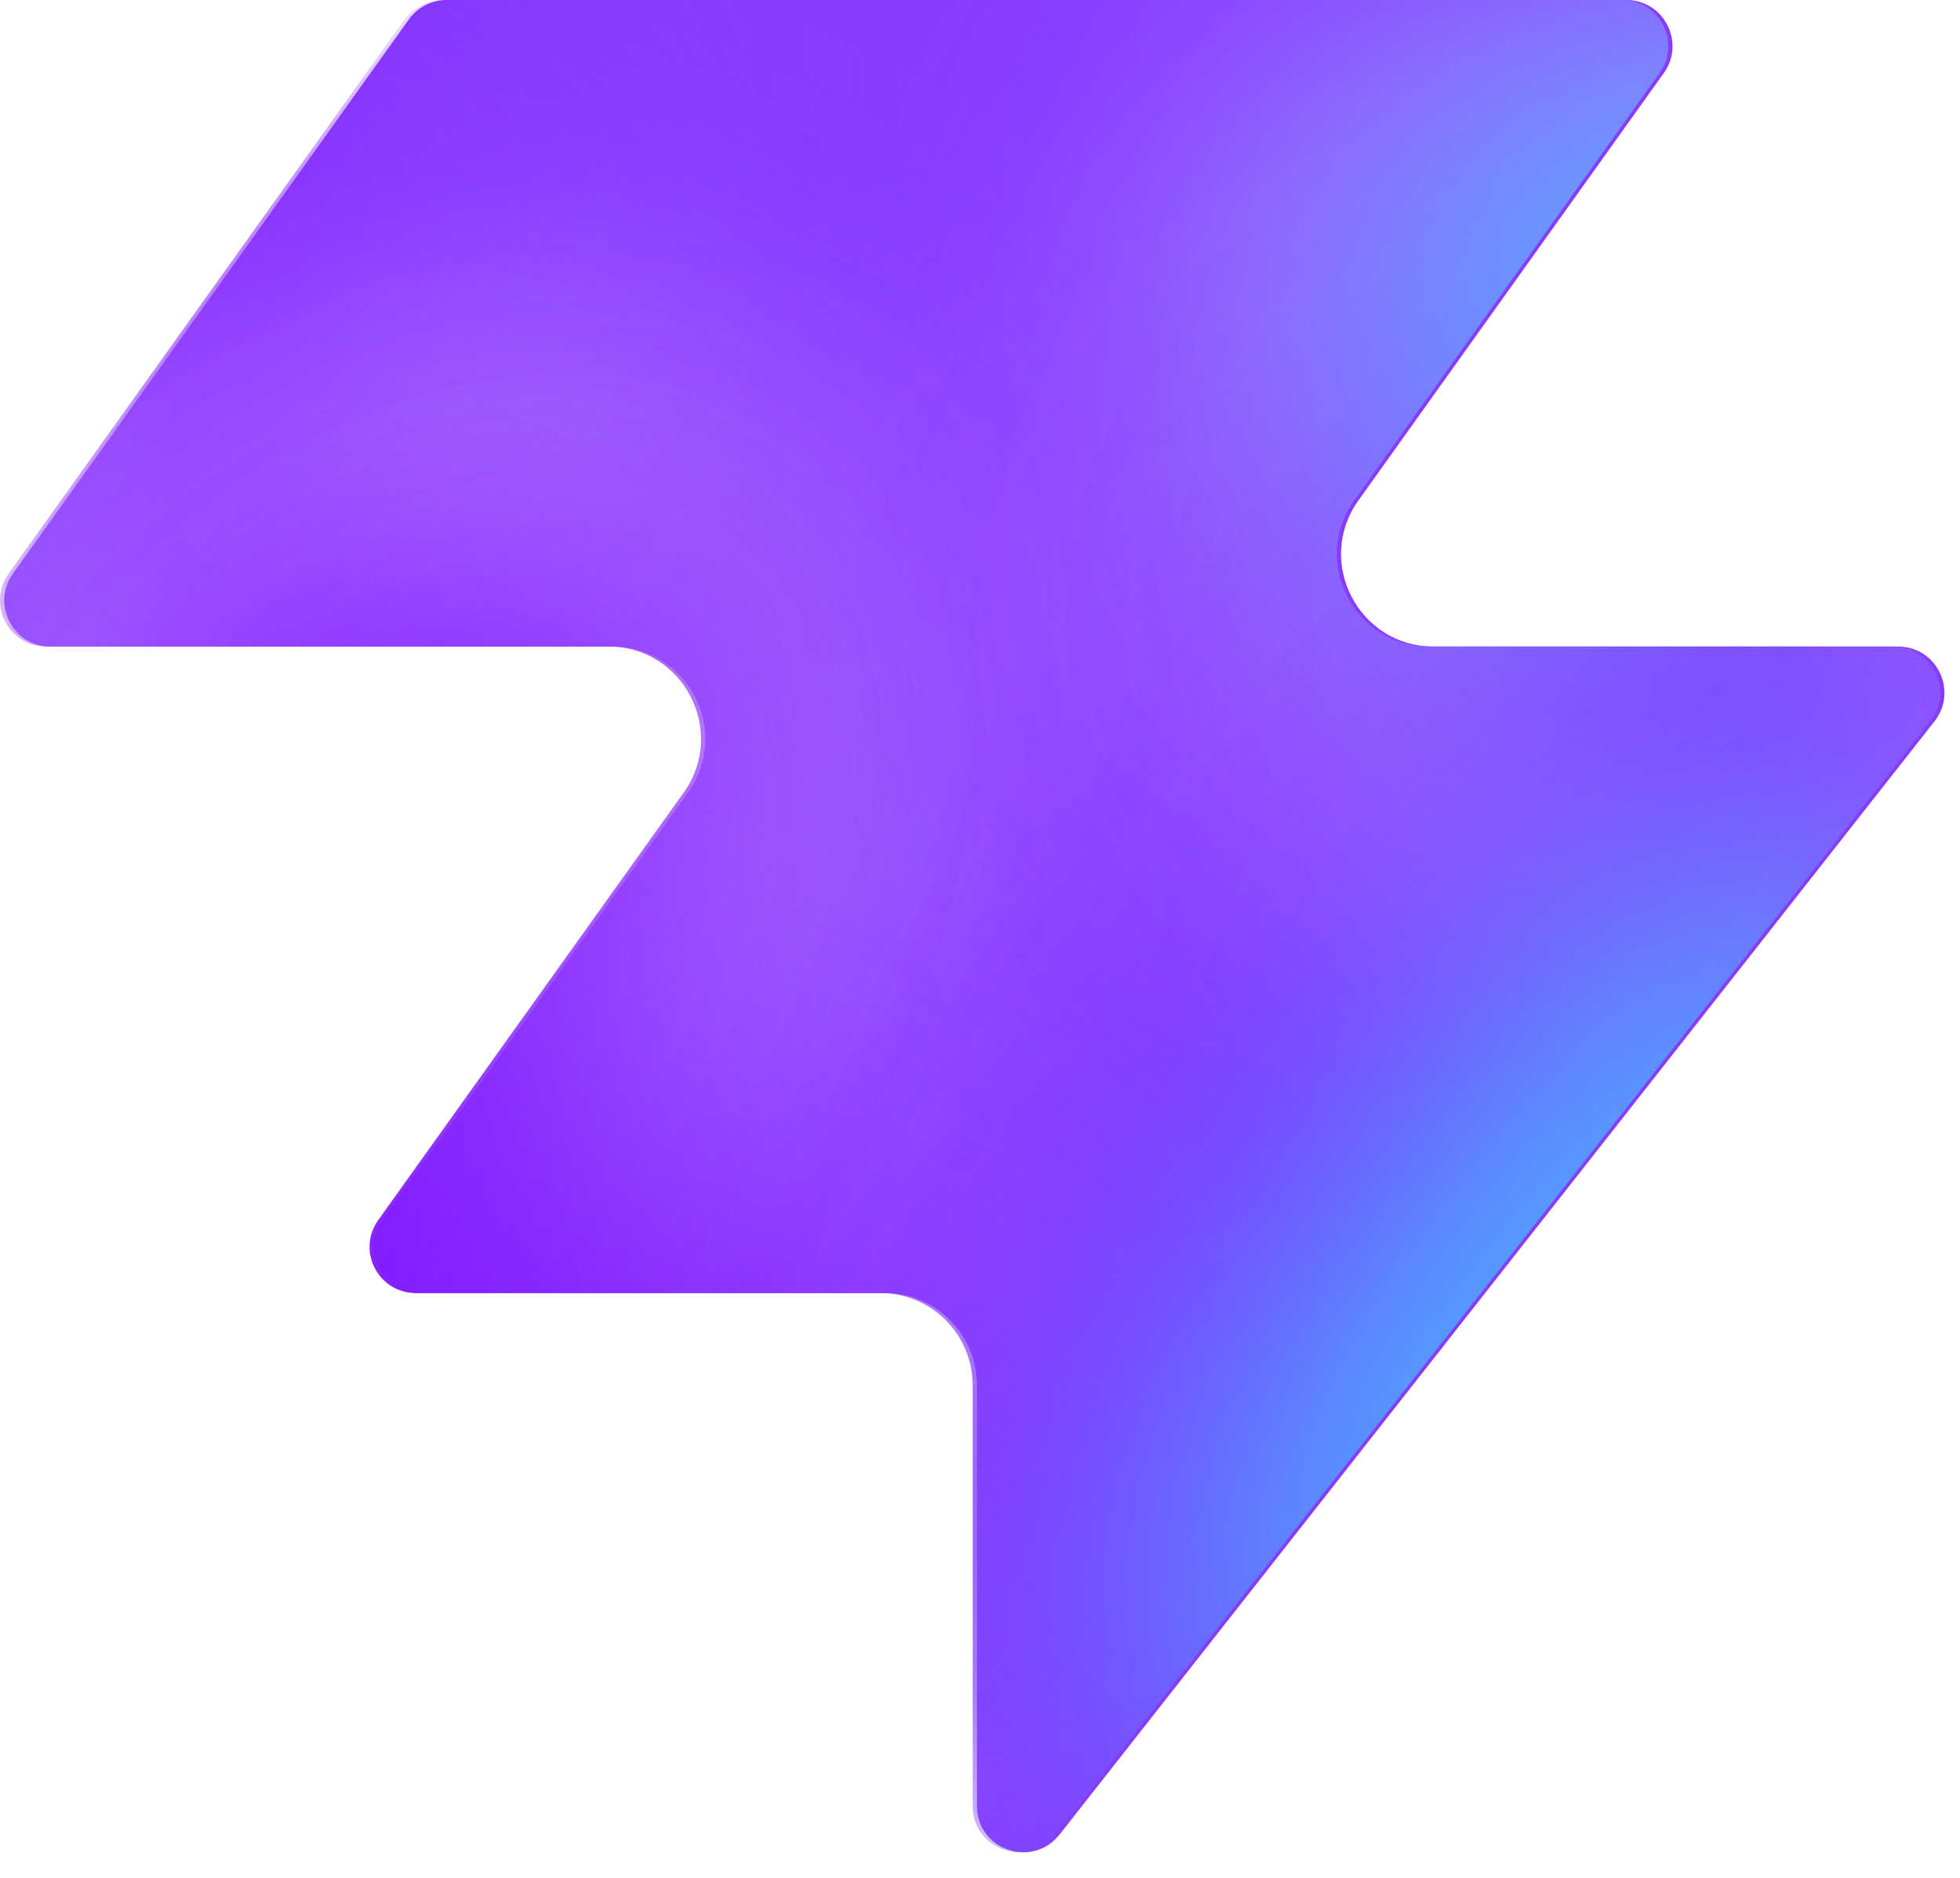
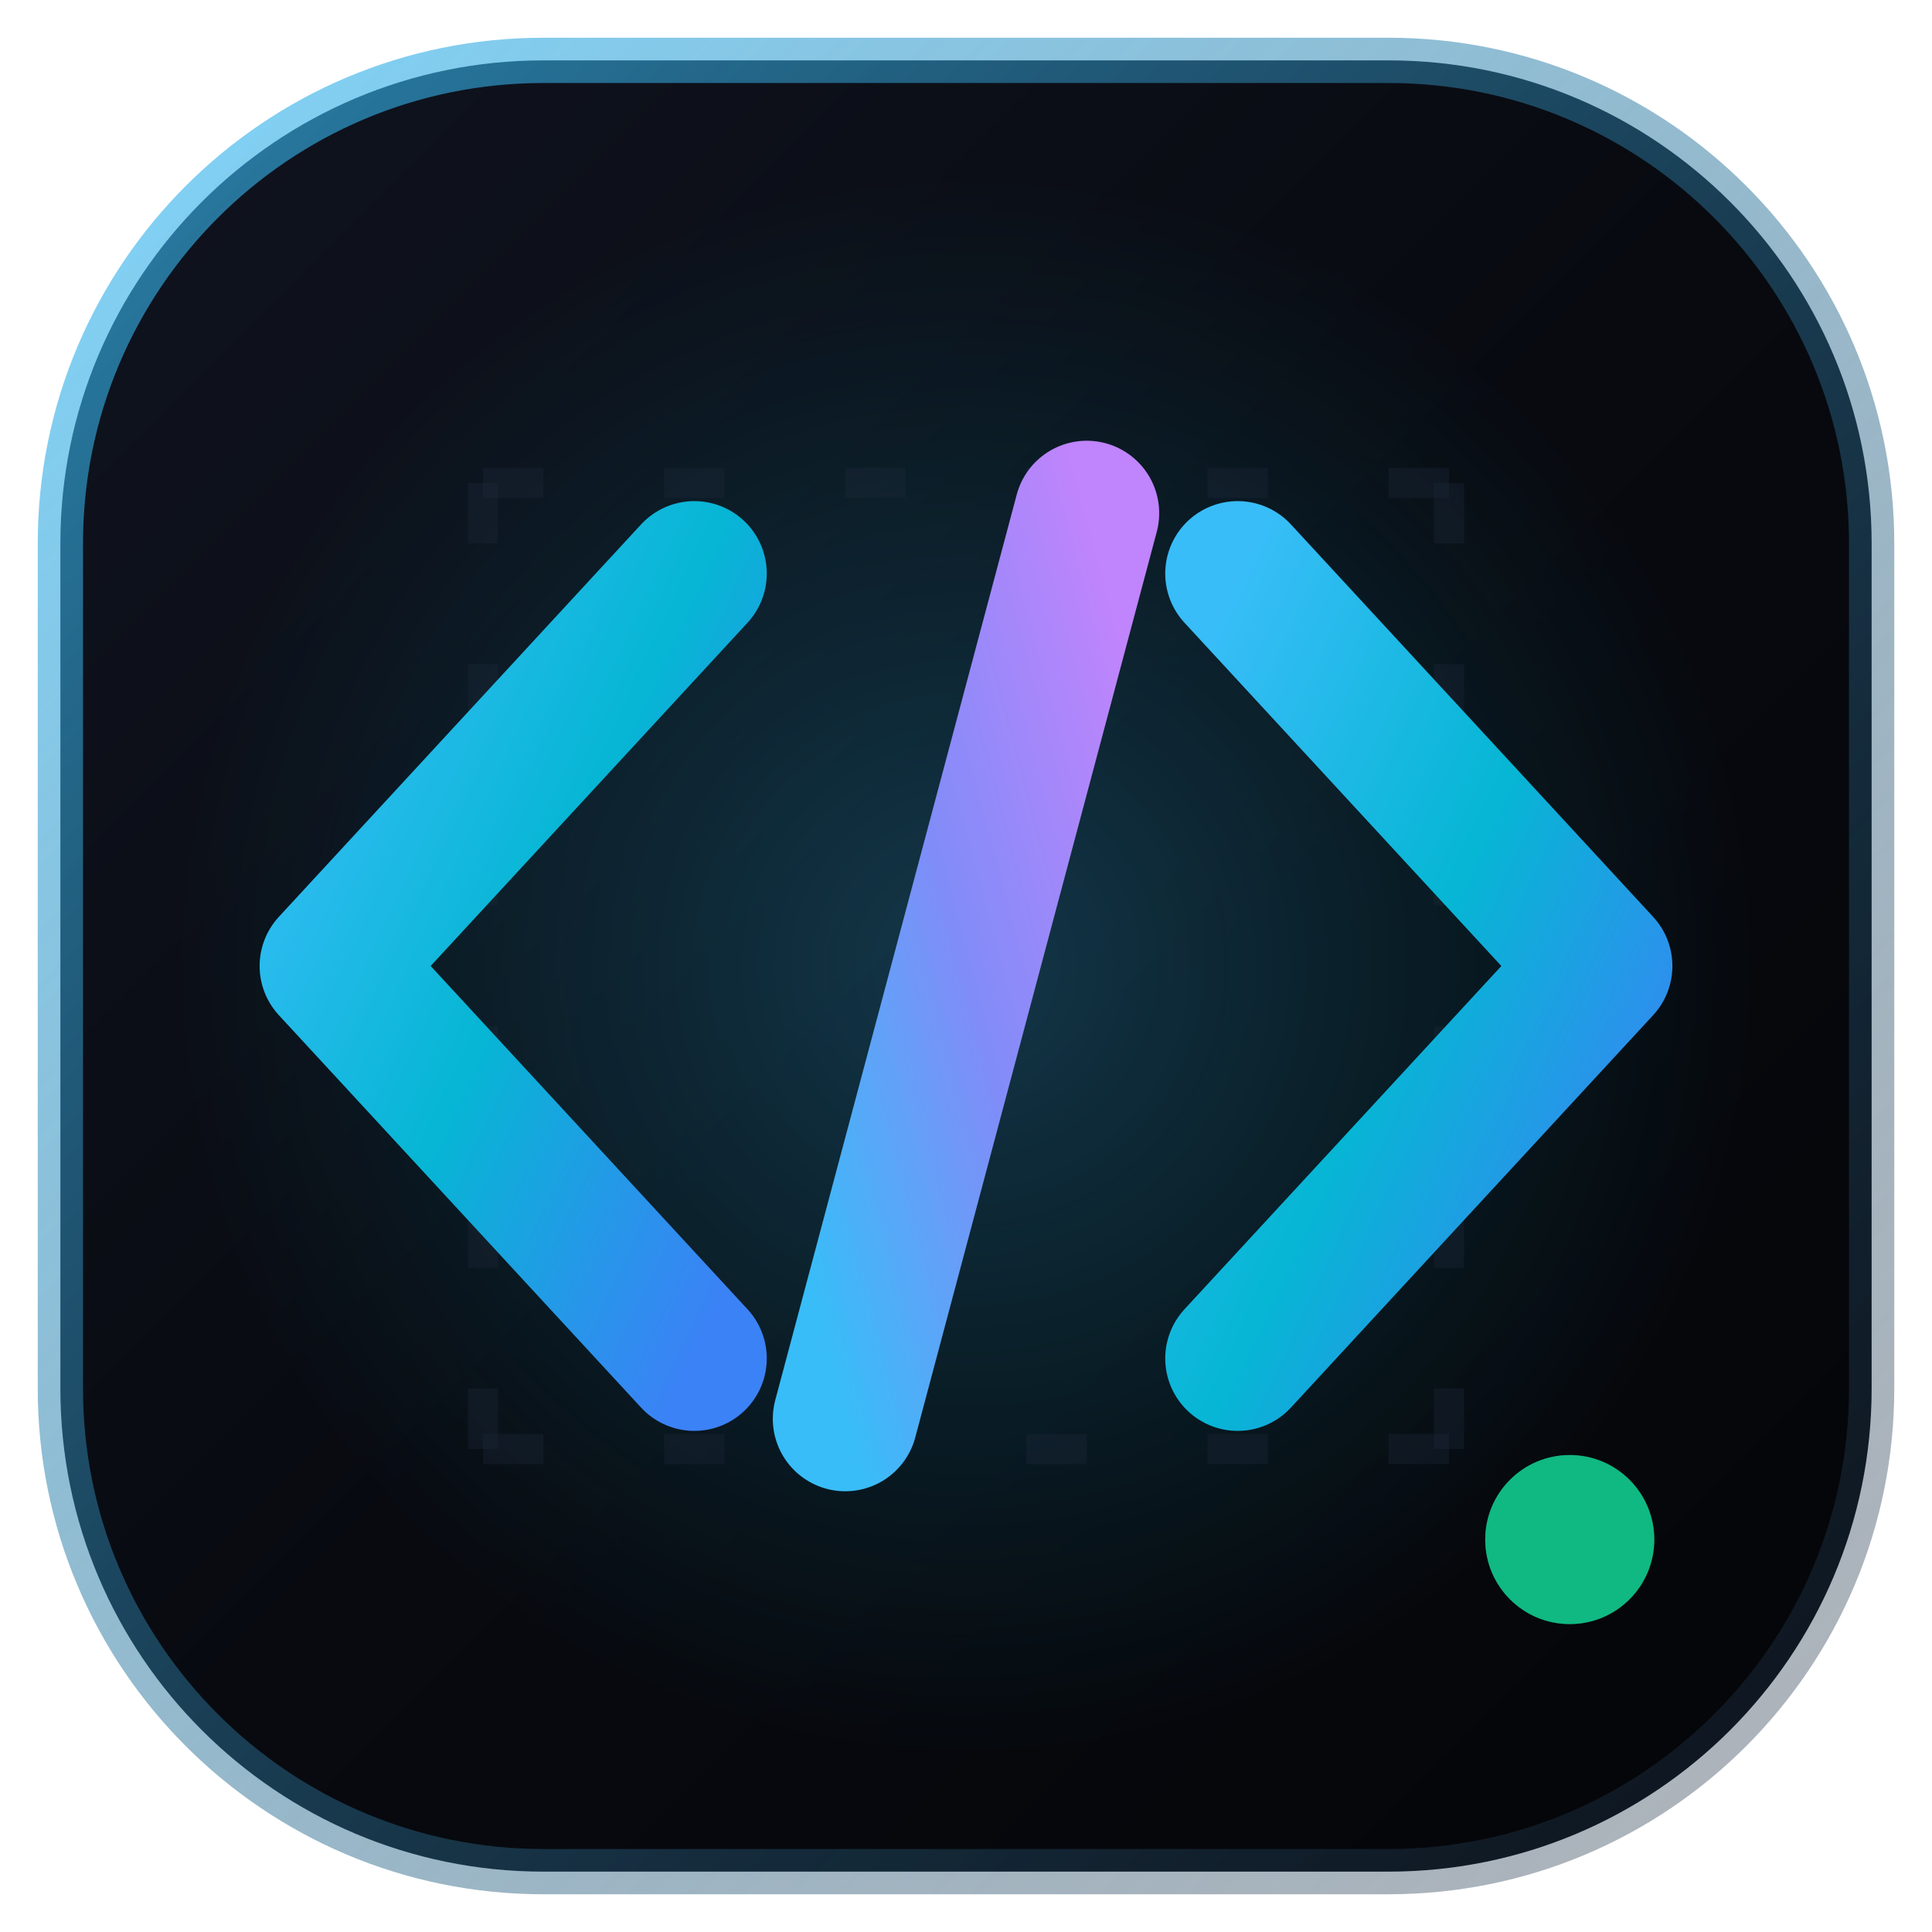
- <svg xmlns="http://www.w3.org/2000/svg" width="48" height="46" fill="none" viewBox="0 0 48 46">
-   <path fill="#863bff" d="M25.946 44.938c-.664.845-2.021.375-2.021-.698V33.937a2.26 2.26 0 0 0-2.262-2.262H10.287c-.92 0-1.456-1.04-.92-1.788l7.48-10.471c1.07-1.497 0-3.578-1.842-3.578H1.237c-.92 0-1.456-1.04-.92-1.788L10.013.474c.214-.297.556-.474.92-.474h28.894c.92 0 1.456 1.04.92 1.788l-7.48 10.471c-1.07 1.498 0 3.579 1.842 3.579h11.377c.943 0 1.473 1.088.89 1.83L25.947 44.94z" style="fill:#863bff;fill:color(display-p3 .525 .23 1);fill-opacity:1" />
-   <mask id="a" width="48" height="46" x="0" y="0" maskUnits="userSpaceOnUse" style="mask-type:alpha">
-     <path fill="#000" d="M25.842 44.938c-.664.844-2.021.375-2.021-.698V33.937a2.26 2.26 0 0 0-2.262-2.262H10.183c-.92 0-1.456-1.04-.92-1.788l7.48-10.471c1.07-1.498 0-3.579-1.842-3.579H1.133c-.92 0-1.456-1.04-.92-1.787L9.91.473c.214-.297.556-.474.92-.474h28.894c.92 0 1.456 1.04.92 1.788l-7.48 10.471c-1.07 1.498 0 3.578 1.842 3.578h11.377c.943 0 1.473 1.088.89 1.832L25.843 44.94z" style="fill:#000;fill-opacity:1" />
-   </mask>
-   <g mask="url(#a)">
-     <g filter="url(#b)">
-       <ellipse cx="5.508" cy="14.704" fill="#ede6ff" rx="5.508" ry="14.704" style="fill:#ede6ff;fill:color(display-p3 .927 .903 1);fill-opacity:1" transform="matrix(.00324 1 1 -.00324 -4.47 31.516)" />
-     </g>
-     <g filter="url(#c)">
-       <ellipse cx="10.399" cy="29.851" fill="#ede6ff" rx="10.399" ry="29.851" style="fill:#ede6ff;fill:color(display-p3 .927 .903 1);fill-opacity:1" transform="matrix(.00324 1 1 -.00324 -39.328 7.883)" />
-     </g>
-     <g filter="url(#d)">
-       <ellipse cx="5.508" cy="30.487" fill="#7e14ff" rx="5.508" ry="30.487" style="fill:#7e14ff;fill:color(display-p3 .492 .077 1);fill-opacity:1" transform="rotate(89.814 -25.913 -14.639)scale(1 -1)" />
-     </g>
-     <g filter="url(#e)">
-       <ellipse cx="5.508" cy="30.599" fill="#7e14ff" rx="5.508" ry="30.599" style="fill:#7e14ff;fill:color(display-p3 .492 .077 1);fill-opacity:1" transform="rotate(89.814 -32.644 -3.334)scale(1 -1)" />
-     </g>
-     <g filter="url(#f)">
-       <ellipse cx="5.508" cy="30.599" fill="#7e14ff" rx="5.508" ry="30.599" style="fill:#7e14ff;fill:color(display-p3 .492 .077 1);fill-opacity:1" transform="matrix(.00324 1 1 -.00324 -34.34 30.47)" />
-     </g>
-     <g filter="url(#g)">
-       <ellipse cx="14.072" cy="22.078" fill="#ede6ff" rx="14.072" ry="22.078" style="fill:#ede6ff;fill:color(display-p3 .927 .903 1);fill-opacity:1" transform="rotate(93.35 24.506 48.493)scale(-1 1)" />
-     </g>
-     <g filter="url(#h)">
-       <ellipse cx="3.47" cy="21.501" fill="#7e14ff" rx="3.47" ry="21.501" style="fill:#7e14ff;fill:color(display-p3 .492 .077 1);fill-opacity:1" transform="rotate(89.009 28.708 47.59)scale(-1 1)" />
-     </g>
-     <g filter="url(#i)">
-       <ellipse cx="3.47" cy="21.501" fill="#7e14ff" rx="3.47" ry="21.501" style="fill:#7e14ff;fill:color(display-p3 .492 .077 1);fill-opacity:1" transform="rotate(89.009 28.708 47.59)scale(-1 1)" />
-     </g>
-     <g filter="url(#j)">
-       <ellipse cx=".387" cy="8.972" fill="#7e14ff" rx="4.407" ry="29.108" style="fill:#7e14ff;fill:color(display-p3 .492 .077 1);fill-opacity:1" transform="rotate(39.51 .387 8.972)" />
-     </g>
-     <g filter="url(#k)">
-       <ellipse cx="47.523" cy="-6.092" fill="#7e14ff" rx="4.407" ry="29.108" style="fill:#7e14ff;fill:color(display-p3 .492 .077 1);fill-opacity:1" transform="rotate(37.892 47.523 -6.092)" />
-     </g>
-     <g filter="url(#l)">
-       <ellipse cx="41.412" cy="6.333" fill="#47bfff" rx="5.971" ry="9.665" style="fill:#47bfff;fill:color(display-p3 .28 .748 1);fill-opacity:1" transform="rotate(37.892 41.412 6.333)" />
-     </g>
-     <g filter="url(#m)">
-       <ellipse cx="-1.879" cy="38.332" fill="#7e14ff" rx="4.407" ry="29.108" style="fill:#7e14ff;fill:color(display-p3 .492 .077 1);fill-opacity:1" transform="rotate(37.892 -1.88 38.332)" />
-     </g>
-     <g filter="url(#n)">
-       <ellipse cx="-1.879" cy="38.332" fill="#7e14ff" rx="4.407" ry="29.108" style="fill:#7e14ff;fill:color(display-p3 .492 .077 1);fill-opacity:1" transform="rotate(37.892 -1.88 38.332)" />
-     </g>
-     <g filter="url(#o)">
-       <ellipse cx="35.651" cy="29.907" fill="#7e14ff" rx="4.407" ry="29.108" style="fill:#7e14ff;fill:color(display-p3 .492 .077 1);fill-opacity:1" transform="rotate(37.892 35.651 29.907)" />
-     </g>
-     <g filter="url(#p)">
-       <ellipse cx="38.418" cy="32.4" fill="#47bfff" rx="5.971" ry="15.297" style="fill:#47bfff;fill:color(display-p3 .28 .748 1);fill-opacity:1" transform="rotate(37.892 38.418 32.4)" />
-     </g>
-   </g>
+ <svg xmlns="http://www.w3.org/2000/svg" viewBox="0 0 64 64" fill="none">
  <defs>
-     <filter id="b" width="60.045" height="41.654" x="-19.77" y="16.149" color-interpolation-filters="sRGB" filterUnits="userSpaceOnUse">
-       <feFlood flood-opacity="0" result="BackgroundImageFix" />
-       <feBlend in="SourceGraphic" in2="BackgroundImageFix" result="shape" />
-       <feGaussianBlur result="effect1_foregroundBlur_2002_17158" stdDeviation="7.659" />
-     </filter>
-     <filter id="c" width="90.34" height="51.437" x="-54.613" y="-7.533" color-interpolation-filters="sRGB" filterUnits="userSpaceOnUse">
-       <feFlood flood-opacity="0" result="BackgroundImageFix" />
-       <feBlend in="SourceGraphic" in2="BackgroundImageFix" result="shape" />
-       <feGaussianBlur result="effect1_foregroundBlur_2002_17158" stdDeviation="7.659" />
-     </filter>
-     <filter id="d" width="79.355" height="29.4" x="-49.64" y="2.03" color-interpolation-filters="sRGB" filterUnits="userSpaceOnUse">
-       <feFlood flood-opacity="0" result="BackgroundImageFix" />
-       <feBlend in="SourceGraphic" in2="BackgroundImageFix" result="shape" />
-       <feGaussianBlur result="effect1_foregroundBlur_2002_17158" stdDeviation="4.596" />
-     </filter>
-     <filter id="e" width="79.579" height="29.4" x="-45.045" y="20.029" color-interpolation-filters="sRGB" filterUnits="userSpaceOnUse">
-       <feFlood flood-opacity="0" result="BackgroundImageFix" />
-       <feBlend in="SourceGraphic" in2="BackgroundImageFix" result="shape" />
-       <feGaussianBlur result="effect1_foregroundBlur_2002_17158" stdDeviation="4.596" />
-     </filter>
-     <filter id="f" width="79.579" height="29.4" x="-43.513" y="21.178" color-interpolation-filters="sRGB" filterUnits="userSpaceOnUse">
-       <feFlood flood-opacity="0" result="BackgroundImageFix" />
-       <feBlend in="SourceGraphic" in2="BackgroundImageFix" result="shape" />
-       <feGaussianBlur result="effect1_foregroundBlur_2002_17158" stdDeviation="4.596" />
-     </filter>
-     <filter id="g" width="74.749" height="58.852" x="15.756" y="-17.901" color-interpolation-filters="sRGB" filterUnits="userSpaceOnUse">
-       <feFlood flood-opacity="0" result="BackgroundImageFix" />
-       <feBlend in="SourceGraphic" in2="BackgroundImageFix" result="shape" />
-       <feGaussianBlur result="effect1_foregroundBlur_2002_17158" stdDeviation="7.659" />
-     </filter>
-     <filter id="h" width="61.377" height="25.362" x="23.548" y="2.284" color-interpolation-filters="sRGB" filterUnits="userSpaceOnUse">
-       <feFlood flood-opacity="0" result="BackgroundImageFix" />
-       <feBlend in="SourceGraphic" in2="BackgroundImageFix" result="shape" />
-       <feGaussianBlur result="effect1_foregroundBlur_2002_17158" stdDeviation="4.596" />
-     </filter>
-     <filter id="i" width="61.377" height="25.362" x="23.548" y="2.284" color-interpolation-filters="sRGB" filterUnits="userSpaceOnUse">
-       <feFlood flood-opacity="0" result="BackgroundImageFix" />
-       <feBlend in="SourceGraphic" in2="BackgroundImageFix" result="shape" />
-       <feGaussianBlur result="effect1_foregroundBlur_2002_17158" stdDeviation="4.596" />
-     </filter>
-     <filter id="j" width="56.045" height="63.649" x="-27.636" y="-22.853" color-interpolation-filters="sRGB" filterUnits="userSpaceOnUse">
-       <feFlood flood-opacity="0" result="BackgroundImageFix" />
-       <feBlend in="SourceGraphic" in2="BackgroundImageFix" result="shape" />
-       <feGaussianBlur result="effect1_foregroundBlur_2002_17158" stdDeviation="4.596" />
-     </filter>
-     <filter id="k" width="54.814" height="64.646" x="20.116" y="-38.415" color-interpolation-filters="sRGB" filterUnits="userSpaceOnUse">
-       <feFlood flood-opacity="0" result="BackgroundImageFix" />
-       <feBlend in="SourceGraphic" in2="BackgroundImageFix" result="shape" />
-       <feGaussianBlur result="effect1_foregroundBlur_2002_17158" stdDeviation="4.596" />
-     </filter>
-     <filter id="l" width="33.541" height="35.313" x="24.641" y="-11.323" color-interpolation-filters="sRGB" filterUnits="userSpaceOnUse">
-       <feFlood flood-opacity="0" result="BackgroundImageFix" />
-       <feBlend in="SourceGraphic" in2="BackgroundImageFix" result="shape" />
-       <feGaussianBlur result="effect1_foregroundBlur_2002_17158" stdDeviation="4.596" />
-     </filter>
-     <filter id="m" width="54.814" height="64.646" x="-29.286" y="6.009" color-interpolation-filters="sRGB" filterUnits="userSpaceOnUse">
-       <feFlood flood-opacity="0" result="BackgroundImageFix" />
-       <feBlend in="SourceGraphic" in2="BackgroundImageFix" result="shape" />
-       <feGaussianBlur result="effect1_foregroundBlur_2002_17158" stdDeviation="4.596" />
-     </filter>
-     <filter id="n" width="54.814" height="64.646" x="-29.286" y="6.009" color-interpolation-filters="sRGB" filterUnits="userSpaceOnUse">
-       <feFlood flood-opacity="0" result="BackgroundImageFix" />
-       <feBlend in="SourceGraphic" in2="BackgroundImageFix" result="shape" />
-       <feGaussianBlur result="effect1_foregroundBlur_2002_17158" stdDeviation="4.596" />
-     </filter>
-     <filter id="o" width="54.814" height="64.646" x="8.244" y="-2.416" color-interpolation-filters="sRGB" filterUnits="userSpaceOnUse">
-       <feFlood flood-opacity="0" result="BackgroundImageFix" />
-       <feBlend in="SourceGraphic" in2="BackgroundImageFix" result="shape" />
-       <feGaussianBlur result="effect1_foregroundBlur_2002_17158" stdDeviation="4.596" />
-     </filter>
-     <filter id="p" width="39.409" height="43.623" x="18.713" y="10.588" color-interpolation-filters="sRGB" filterUnits="userSpaceOnUse">
-       <feFlood flood-opacity="0" result="BackgroundImageFix" />
-       <feBlend in="SourceGraphic" in2="BackgroundImageFix" result="shape" />
-       <feGaussianBlur result="effect1_foregroundBlur_2002_17158" stdDeviation="4.596" />
-     </filter>
+     <linearGradient id="bg-grad" x1="0%" y1="0%" x2="100%" y2="100%">
+       <stop offset="0%" stop-color="#101420" />
+       <stop offset="50%" stop-color="#080a10" />
+       <stop offset="100%" stop-color="#040508" />
+     </linearGradient>
+     <linearGradient id="border-grad" x1="0%" y1="0%" x2="100%" y2="100%">
+       <stop offset="0%" stop-color="#38bdf8" stop-opacity="0.65" />
+       <stop offset="100%" stop-color="#1e293b" stop-opacity="0.35" />
+     </linearGradient>
+     <linearGradient id="sky-cyan" x1="0%" y1="0%" x2="100%" y2="100%">
+       <stop offset="0%" stop-color="#38bdf8" />
+       <stop offset="50%" stop-color="#06b6d4" />
+       <stop offset="100%" stop-color="#3b82f6" />
+     </linearGradient>
+     <linearGradient id="slash-grad" x1="0%" y1="100%" x2="100%" y2="0%">
+       <stop offset="0%" stop-color="#38bdf8" />
+       <stop offset="50%" stop-color="#818cf8" />
+       <stop offset="100%" stop-color="#c084fc" />
+     </linearGradient>
+     <radialGradient id="tech-glow" cx="50%" cy="50%" r="50%">
+       <stop offset="0%" stop-color="#38bdf8" stop-opacity="0.25" />
+       <stop offset="100%" stop-color="#06b6d4" stop-opacity="0" />
+     </radialGradient>
  </defs>
+   <rect x="2" y="2" width="60" height="60" rx="16" fill="url(#bg-grad)" stroke="url(#border-grad)" stroke-width="1.5" />
+   <circle cx="32" cy="32" r="26" fill="url(#tech-glow)" />
+   <path d="M16 16 H48 M16 48 H48" stroke="#1e293b" stroke-opacity="0.35" stroke-width="1" stroke-dasharray="2 4" />
+   <path d="M16 16 V48 M48 16 V48" stroke="#1e293b" stroke-opacity="0.35" stroke-width="1" stroke-dasharray="2 4" />
+   <path d="M23 19 L11 32 L23 45" stroke="url(#sky-cyan)" stroke-width="4.8" stroke-linecap="round" stroke-linejoin="round" />
+   <path d="M28 47 L36 17" stroke="url(#slash-grad)" stroke-width="4.8" stroke-linecap="round" />
+   <path d="M41 19 L53 32 L41 45" stroke="url(#sky-cyan)" stroke-width="4.8" stroke-linecap="round" stroke-linejoin="round" />
+   <circle cx="52" cy="51" r="2.8" fill="#10b981" />
+   <circle cx="52" cy="51" r="2.8" fill="#10b981" opacity="0.4">
+     <animate attributeName="r" values="2.8;6;2.8" dur="2s" repeatCount="indefinite" />
+     <animate attributeName="opacity" values="0.6;0;0.6" dur="2s" repeatCount="indefinite" />
+   </circle>
</svg>
